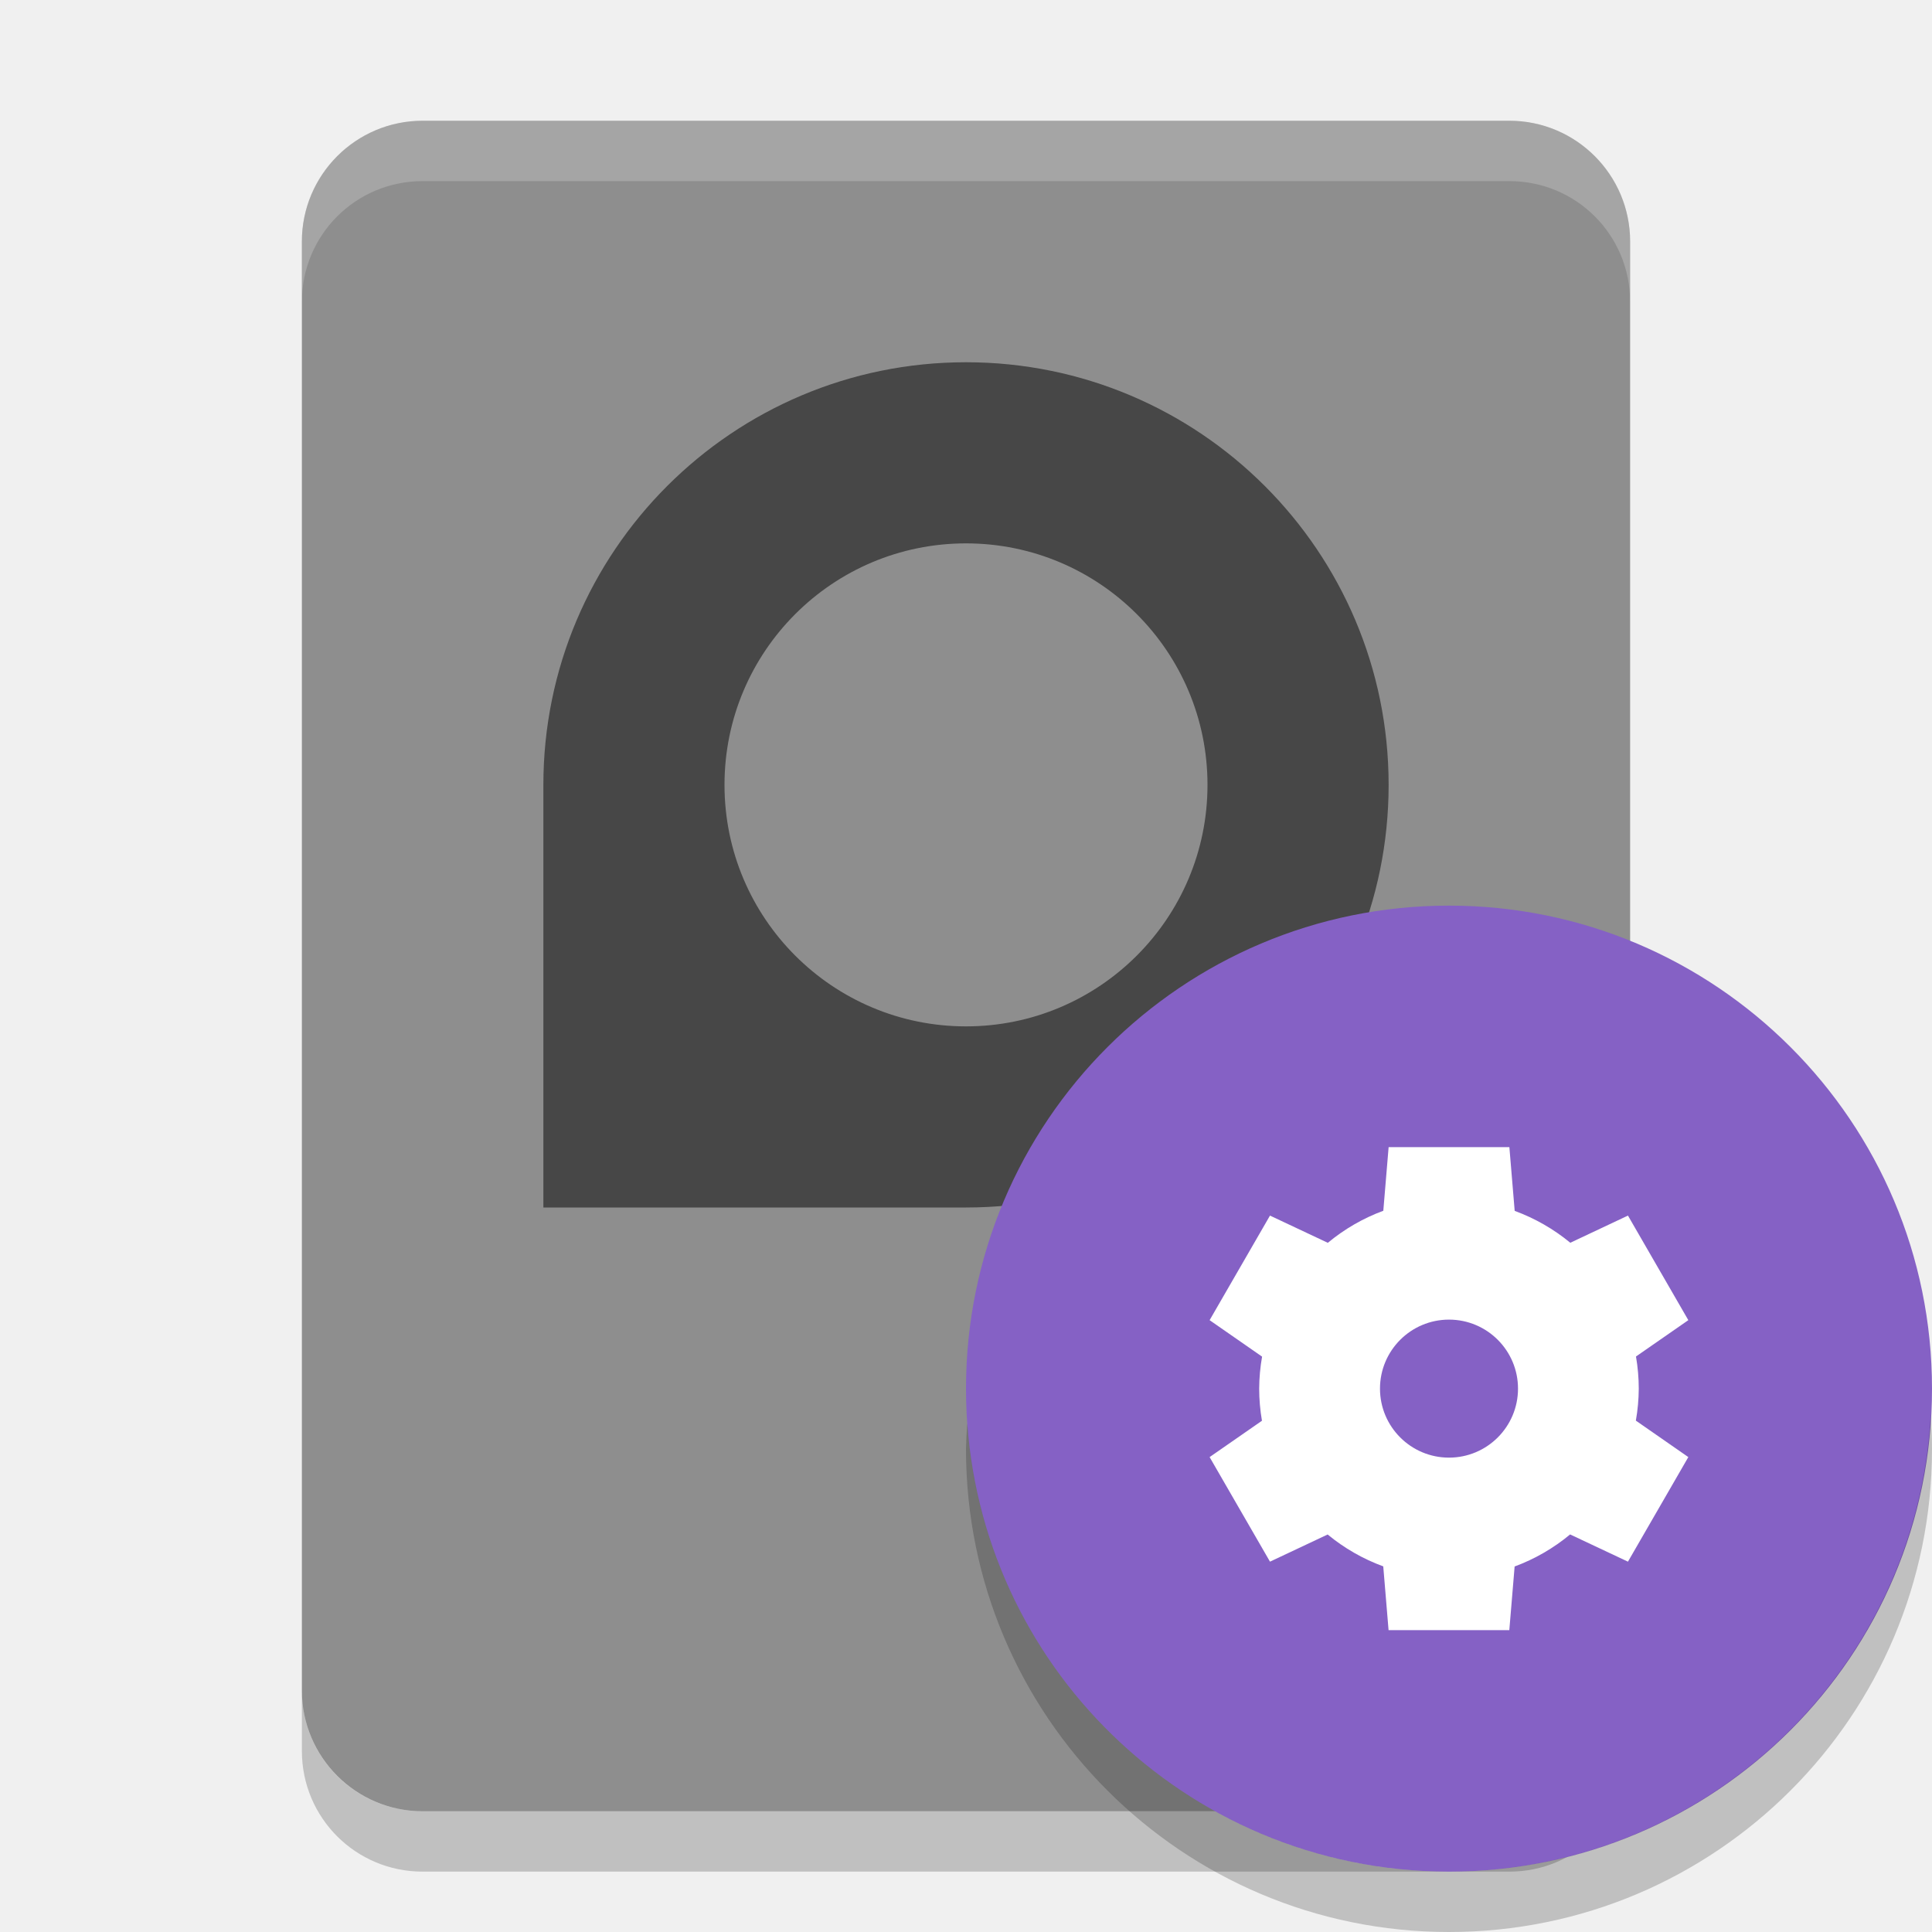
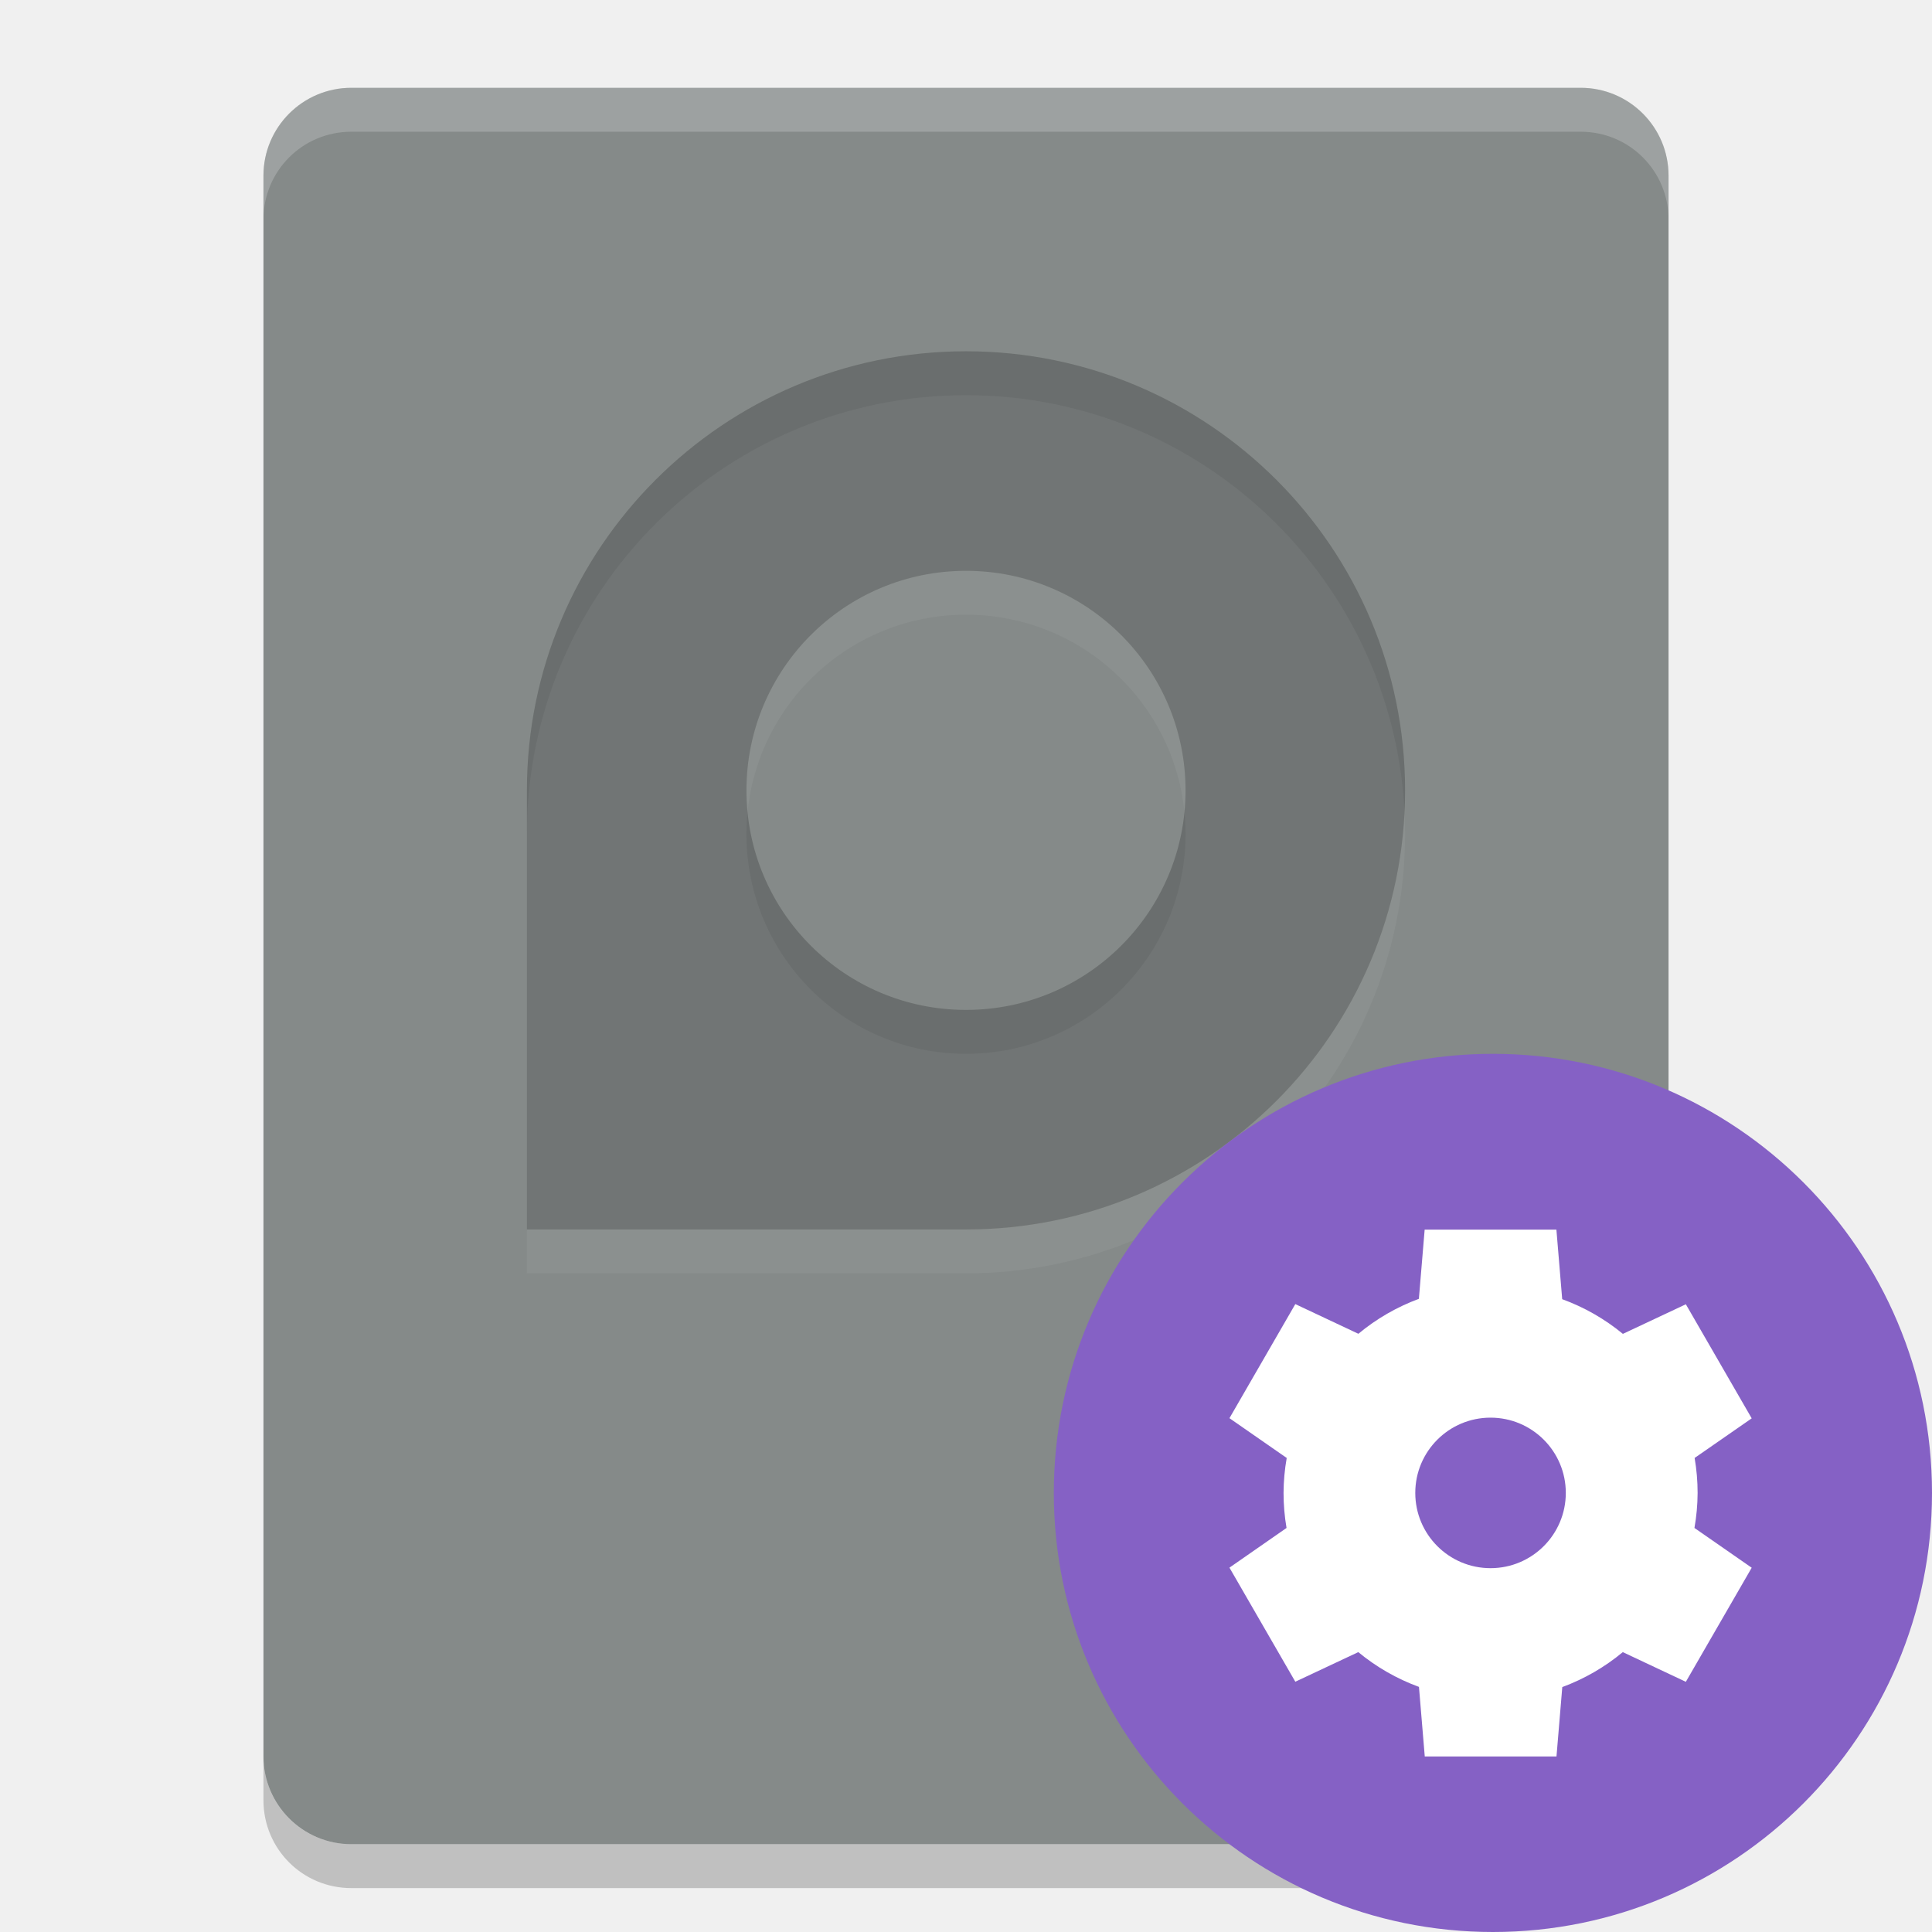
- <svg xmlns="http://www.w3.org/2000/svg" width="32" height="32" version="1">
-   <rect transform="matrix(0,-1,-1,0,0,0)" x="-30" y="-27" width="28" height="22" rx="2" ry="2" fill="#8e8e8e" />
-   <path d="m16 6c-3.866 0-7 3.134-7 7v7h7c3.866 0 7-3.134 7-7s-3.134-7-7-7zm0 3a4 4 0 0 1 4 4 4 4 0 0 1 -4 4 4 4 0 0 1 -4 -4 4 4 0 0 1 4 -4z" opacity=".5" />
-   <path d="m7 2c-1.108 0-2 0.892-2 2v1c0-1.108 0.892-2 2-2h18c1.108 0 2 0.892 2 2v-1c0-1.108-0.892-2-2-2h-18z" fill="#fff" opacity=".2" />
-   <path d="m5 28v1c0 1.108 0.892 2 2 2h18c1.108 0 2-0.892 2-2v-1c0 1.108-0.892 2-2 2h-18c-1.108 0-2-0.892-2-2z" opacity=".2" />
-   <circle cx="24" cy="23" r="8" fill="#8561c5" fill-rule="evenodd" />
-   <path d="m23 19-0.088 1.054a3.143 3.143 0 0 0 -0.919 0.531l-0.958-0.451-1 1.732 0.869 0.604a3.143 3.143 0 0 0 -0.048 0.53 3.143 3.143 0 0 0 0.046 0.532l-0.867 0.602 1 1.732 0.955-0.45a3.143 3.143 0 0 0 0.921 0.528l0.088 1.056h2l0.088-1.054a3.143 3.143 0 0 0 0.919 -0.531l0.958 0.451 1-1.732-0.869-0.604a3.143 3.143 0 0 0 0.048 -0.53 3.143 3.143 0 0 0 -0.046 -0.532l0.867-0.602-1-1.732-0.955 0.45a3.143 3.143 0 0 0 -0.921 -0.528l-0.088-1.056h-2zm1 2.857a1.143 1.143 0 0 1 1.143 1.143 1.143 1.143 0 0 1 -1.143 1.143 1.143 1.143 0 0 1 -1.143 -1.143 1.143 1.143 0 0 1 1.143 -1.143z" fill="#fff" />
-   <path d="m31.979 23.424a8 8 0 0 1 -7.979 7.576 8 8 0 0 1 -7.979 -7.424 8 8 0 0 0 -0.021 0.424 8 8 0 0 0 8 8 8 8 0 0 0 8 -8 8 8 0 0 0 -0.021 -0.576z" opacity=".2" />
+ <svg xmlns="http://www.w3.org/2000/svg" width="22" height="22" version="1.0">
+   <text x="877.226" y="8.813" font-family="'Bitstream Vera Sans'" font-size="12.666px" opacity=".8" xml:space="preserve">
+     <tspan x="877.226" y="8.813" />
+   </text>
+   <text x="901.187" y="-31.929" font-family="'Bitstream Vera Sans'" font-size="12.666px" opacity=".8" xml:space="preserve">
+     <tspan x="901.187" y="-31.929" />
+   </text>
+   <text x="-569.371" y="-62.007" font-family="'Bitstream Vera Sans'" font-size="12.666px" opacity=".8" xml:space="preserve">
+     <tspan x="-569.371" y="-62.007" />
+   </text>
+   <text x="-2393.057" y="683.546" font-family="'Bitstream Vera Sans'" font-size="12.666px" opacity=".8" xml:space="preserve">
+     <tspan x="-2393.057" y="683.546" />
+   </text>
+   <text x="-454.88" y="-447.328" font-family="'Bitstream Vera Sans'" font-size="12.666px" opacity=".8" xml:space="preserve">
+     <tspan x="-454.88" y="-447.328" />
+   </text>
+   <text x="352.722" y="-860.798" font-family="'Bitstream Vera Sans'" font-size="12.666px" opacity=".8" xml:space="preserve">
+     <tspan x="352.722" y="-860.798" />
+   </text>
+   <text x="376.683" y="-901.54" font-family="'Bitstream Vera Sans'" font-size="12.666px" opacity=".8" xml:space="preserve">
+     <tspan x="376.683" y="-901.54" />
+   </text>
+   <text x="-1114.78" y="-908.75" font-family="'Bitstream Vera Sans'" font-size="12.666px" opacity=".8" xml:space="preserve">
+     <tspan x="-1114.78" y="-908.75" />
+   </text>
+   <text x="345.763" y="-1181.984" font-family="'Bitstream Vera Sans'" font-size="12.666px" opacity=".8" xml:space="preserve">
+     <tspan x="345.763" y="-1181.984" />
+   </text>
+   <text x="1831.886" y="-555.293" font-family="'Bitstream Vera Sans'" font-size="12.666px" opacity=".8" xml:space="preserve">
+     <tspan x="1831.886" y="-555.293" />
+   </text>
+   <text x="1855.847" y="-596.034" font-family="'Bitstream Vera Sans'" font-size="12.666px" opacity=".8" xml:space="preserve">
+     <tspan x="1855.847" y="-596.034" />
+   </text>
+   <text x="364.384" y="-603.244" font-family="'Bitstream Vera Sans'" font-size="12.666px" opacity=".8" xml:space="preserve">
+     <tspan x="364.384" y="-603.244" />
+   </text>
+   <text x="1824.927" y="-876.478" font-family="'Bitstream Vera Sans'" font-size="12.666px" opacity=".8" xml:space="preserve">
+     <tspan x="1824.927" y="-876.478" />
+   </text>
+   <text x="-573.433" y="-651.336" font-family="'Bitstream Vera Sans'" font-size="12.666px" opacity=".8" xml:space="preserve">
+     <tspan x="-573.433" y="-651.336" />
+   </text>
+   <text x="-2397.118" y="94.218" font-family="'Bitstream Vera Sans'" font-size="12.666px" opacity=".8" xml:space="preserve">
+     <tspan x="-2397.118" y="94.218" />
+   </text>
+   <text x="-682.363" y="187.09" font-family="'Bitstream Vera Sans'" font-size="12.666px" opacity=".8" xml:space="preserve">
+     <tspan x="-682.363" y="187.09" />
+   </text>
+   <text x="426.662" y="7.908" font-family="'Bitstream Vera Sans'" font-size="12.666px" opacity=".8" xml:space="preserve">
+     <tspan x="426.662" y="7.908" />
+   </text>
+   <text x="450.622" y="-32.834" font-family="'Bitstream Vera Sans'" font-size="12.666px" opacity=".8" xml:space="preserve">
+     <tspan x="450.622" y="-32.834" />
+   </text>
+   <text x="-1040.841" y="-40.044" font-family="'Bitstream Vera Sans'" font-size="12.666px" opacity=".8" xml:space="preserve">
+     <tspan x="-1040.841" y="-40.044" />
+   </text>
+   <text x="419.702" y="-313.278" font-family="'Bitstream Vera Sans'" font-size="12.666px" opacity=".8" xml:space="preserve">
+     <tspan x="419.702" y="-313.278" />
+   </text>
+   <text x="-608.033" y="-42.758" font-family="'Bitstream Vera Sans'" font-size="12.666px" opacity=".8" xml:space="preserve">
+     <tspan x="-608.033" y="-42.758" />
+   </text>
+   <text x="-2431.718" y="702.795" font-family="'Bitstream Vera Sans'" font-size="12.666px" opacity=".8" xml:space="preserve">
+     <tspan x="-2431.718" y="702.795" />
+   </text>
+   <text x="-456.939" y="-904.289" font-family="'Bitstream Vera Sans'" font-size="12.666px" opacity=".8" xml:space="preserve">
+     <tspan x="-456.939" y="-904.289" />
+   </text>
+   <text x="350.663" y="-1317.759" font-family="'Bitstream Vera Sans'" font-size="12.666px" opacity=".8" xml:space="preserve">
+     <tspan x="350.663" y="-1317.759" />
+   </text>
+   <text x="374.624" y="-1358.501" font-family="'Bitstream Vera Sans'" font-size="12.666px" opacity=".8" xml:space="preserve">
+     <tspan x="374.624" y="-1358.501" />
+   </text>
+   <text x="-1116.84" y="-1365.71" font-family="'Bitstream Vera Sans'" font-size="12.666px" opacity=".8" xml:space="preserve">
+     <tspan x="-1116.84" y="-1365.71" />
+   </text>
+   <text x="343.703" y="-1638.945" font-family="'Bitstream Vera Sans'" font-size="12.666px" opacity=".8" xml:space="preserve">
+     <tspan x="343.703" y="-1638.945" />
+   </text>
+   <text x="1829.826" y="-1012.253" font-family="'Bitstream Vera Sans'" font-size="12.666px" opacity=".8" xml:space="preserve">
+     <tspan x="1829.826" y="-1012.253" />
+   </text>
+   <text x="1853.787" y="-1052.995" font-family="'Bitstream Vera Sans'" font-size="12.666px" opacity=".8" xml:space="preserve">
+     <tspan x="1853.787" y="-1052.995" />
+   </text>
+   <text x="362.324" y="-1060.205" font-family="'Bitstream Vera Sans'" font-size="12.666px" opacity=".8" xml:space="preserve">
+     <tspan x="362.324" y="-1060.205" />
+   </text>
+   <text x="1822.867" y="-1333.439" font-family="'Bitstream Vera Sans'" font-size="12.666px" opacity=".8" xml:space="preserve">
+     <tspan x="1822.867" y="-1333.439" />
+   </text>
+   <text x="-575.492" y="-1108.296" font-family="'Bitstream Vera Sans'" font-size="12.666px" opacity=".8" xml:space="preserve">
+     <tspan x="-575.492" y="-1108.296" />
+   </text>
+   <text x="-2399.178" y="-362.743" font-family="'Bitstream Vera Sans'" font-size="12.666px" opacity=".8" xml:space="preserve">
+     <tspan x="-2399.178" y="-362.743" />
+   </text>
+   <text x="-684.422" y="-269.87" font-family="'Bitstream Vera Sans'" font-size="12.666px" opacity=".8" xml:space="preserve">
+     <tspan x="-684.422" y="-269.87" />
+   </text>
+   <text x="155.592" y="-28.956" font-family="'Bitstream Vera Sans'" font-size="12.666px" opacity=".8" xml:space="preserve">
+     <tspan x="155.592" y="-28.956" />
+   </text>
+   <text x="179.553" y="-69.698" font-family="'Bitstream Vera Sans'" font-size="12.666px" opacity=".8" xml:space="preserve">
+     <tspan x="179.553" y="-69.698" />
+   </text>
+   <text x="-1090.263" y="-263.727" font-family="'Bitstream Vera Sans'" font-size="12.666px" opacity=".8" xml:space="preserve">
+     <tspan x="-1090.263" y="-263.727" />
+   </text>
+   <text x="-282.661" y="-677.197" font-family="'Bitstream Vera Sans'" font-size="12.666px" opacity=".8" xml:space="preserve">
+     <tspan x="-282.661" y="-677.197" />
+   </text>
+   <text x="-258.7" y="-717.938" font-family="'Bitstream Vera Sans'" font-size="12.666px" opacity=".8" xml:space="preserve">
+     <tspan x="-258.7" y="-717.938" />
+   </text>
+   <text x="-1750.164" y="-725.148" font-family="'Bitstream Vera Sans'" font-size="12.666px" opacity=".8" xml:space="preserve">
+     <tspan x="-1750.164" y="-725.148" />
+   </text>
+   <text x="-289.621" y="-998.383" font-family="'Bitstream Vera Sans'" font-size="12.666px" opacity=".8" xml:space="preserve">
+     <tspan x="-289.621" y="-998.383" />
+   </text>
+   <text x="1196.503" y="-371.691" font-family="'Bitstream Vera Sans'" font-size="12.666px" opacity=".8" xml:space="preserve">
+     <tspan x="1196.503" y="-371.691" />
+   </text>
+   <text x="1220.463" y="-412.433" font-family="'Bitstream Vera Sans'" font-size="12.666px" opacity=".8" xml:space="preserve">
+     <tspan x="1220.463" y="-412.433" />
+   </text>
+   <text x="-271" y="-419.643" font-family="'Bitstream Vera Sans'" font-size="12.666px" opacity=".8" xml:space="preserve">
+     <tspan x="-271" y="-419.643" />
+   </text>
+   <text x="1189.543" y="-692.877" font-family="'Bitstream Vera Sans'" font-size="12.666px" opacity=".8" xml:space="preserve">
+     <tspan x="1189.543" y="-692.877" />
+   </text>
+   <text x="-1208.816" y="-467.734" font-family="'Bitstream Vera Sans'" font-size="12.666px" opacity=".8" xml:space="preserve">
+     <tspan x="-1208.816" y="-467.734" />
+   </text>
+   <text x="-3032.502" y="277.819" font-family="'Bitstream Vera Sans'" font-size="12.666px" opacity=".8" xml:space="preserve">
+     <tspan x="-3032.502" y="277.819" />
+   </text>
+   <g transform="matrix(.90475 0 0 .90475 -716.75 -678.29)">
+     <text x="-664.274" y="1159.415" font-family="'Bitstream Vera Sans'" font-size="14px" opacity=".8" xml:space="preserve">
+       <tspan x="-664.274" y="1159.415" />
+     </text>
+   </g>
+   <text x="877.226" y="16.051" font-family="'Bitstream Vera Sans'" font-size="12.666px" opacity=".8" xml:space="preserve">
+     <tspan x="877.226" y="16.051" />
+   </text>
+   <text x="901.187" y="-24.691" font-family="'Bitstream Vera Sans'" font-size="12.666px" opacity=".8" xml:space="preserve">
+     <tspan x="901.187" y="-24.691" />
+   </text>
+   <text x="-569.371" y="-54.769" font-family="'Bitstream Vera Sans'" font-size="12.666px" opacity=".8" xml:space="preserve">
+     <tspan x="-569.371" y="-54.769" />
+   </text>
+   <text x="-2393.057" y="690.784" font-family="'Bitstream Vera Sans'" font-size="12.666px" opacity=".8" xml:space="preserve">
+     <tspan x="-2393.057" y="690.784" />
+   </text>
+   <text x="-454.88" y="-440.09" font-family="'Bitstream Vera Sans'" font-size="12.666px" opacity=".8" xml:space="preserve">
+     <tspan x="-454.88" y="-440.09" />
+   </text>
+   <text x="352.722" y="-853.56" font-family="'Bitstream Vera Sans'" font-size="12.666px" opacity=".8" xml:space="preserve">
+     <tspan x="352.722" y="-853.56" />
+   </text>
+   <text x="376.683" y="-894.302" font-family="'Bitstream Vera Sans'" font-size="12.666px" opacity=".8" xml:space="preserve">
+     <tspan x="376.683" y="-894.302" />
+   </text>
+   <text x="-1114.78" y="-901.512" font-family="'Bitstream Vera Sans'" font-size="12.666px" opacity=".8" xml:space="preserve">
+     <tspan x="-1114.78" y="-901.512" />
+   </text>
+   <text x="345.763" y="-1174.746" font-family="'Bitstream Vera Sans'" font-size="12.666px" opacity=".8" xml:space="preserve">
+     <tspan x="345.763" y="-1174.746" />
+   </text>
+   <text x="1831.886" y="-548.055" font-family="'Bitstream Vera Sans'" font-size="12.666px" opacity=".8" xml:space="preserve">
+     <tspan x="1831.886" y="-548.055" />
+   </text>
+   <text x="1855.847" y="-588.797" font-family="'Bitstream Vera Sans'" font-size="12.666px" opacity=".8" xml:space="preserve">
+     <tspan x="1855.847" y="-588.797" />
+   </text>
+   <text x="364.384" y="-596.006" font-family="'Bitstream Vera Sans'" font-size="12.666px" opacity=".8" xml:space="preserve">
+     <tspan x="364.384" y="-596.006" />
+   </text>
+   <text x="1824.927" y="-869.24" font-family="'Bitstream Vera Sans'" font-size="12.666px" opacity=".8" xml:space="preserve">
+     <tspan x="1824.927" y="-869.24" />
+   </text>
+   <text x="-573.433" y="-644.098" font-family="'Bitstream Vera Sans'" font-size="12.666px" opacity=".8" xml:space="preserve">
+     <tspan x="-573.433" y="-644.098" />
+   </text>
+   <text x="-2397.118" y="101.456" font-family="'Bitstream Vera Sans'" font-size="12.666px" opacity=".8" xml:space="preserve">
+     <tspan x="-2397.118" y="101.456" />
+   </text>
+   <text x="-682.363" y="194.328" font-family="'Bitstream Vera Sans'" font-size="12.666px" opacity=".8" xml:space="preserve">
+     <tspan x="-682.363" y="194.328" />
+   </text>
+   <text x="426.662" y="15.146" font-family="'Bitstream Vera Sans'" font-size="12.666px" opacity=".8" xml:space="preserve">
+     <tspan x="426.662" y="15.146" />
+   </text>
+   <text x="450.622" y="-25.596" font-family="'Bitstream Vera Sans'" font-size="12.666px" opacity=".8" xml:space="preserve">
+     <tspan x="450.622" y="-25.596" />
+   </text>
+   <text x="-1040.841" y="-32.806" font-family="'Bitstream Vera Sans'" font-size="12.666px" opacity=".8" xml:space="preserve">
+     <tspan x="-1040.841" y="-32.806" />
+   </text>
+   <text x="419.702" y="-306.04" font-family="'Bitstream Vera Sans'" font-size="12.666px" opacity=".8" xml:space="preserve">
+     <tspan x="419.702" y="-306.04" />
+   </text>
+   <text x="-608.033" y="-35.52" font-family="'Bitstream Vera Sans'" font-size="12.666px" opacity=".8" xml:space="preserve">
+     <tspan x="-608.033" y="-35.52" />
+   </text>
+   <text x="-2431.718" y="710.033" font-family="'Bitstream Vera Sans'" font-size="12.666px" opacity=".8" xml:space="preserve">
+     <tspan x="-2431.718" y="710.033" />
+   </text>
+   <text x="-456.939" y="-897.051" font-family="'Bitstream Vera Sans'" font-size="12.666px" opacity=".8" xml:space="preserve">
+     <tspan x="-456.939" y="-897.051" />
+   </text>
+   <text x="350.663" y="-1310.521" font-family="'Bitstream Vera Sans'" font-size="12.666px" opacity=".8" xml:space="preserve">
+     <tspan x="350.663" y="-1310.521" />
+   </text>
+   <text x="374.624" y="-1351.263" font-family="'Bitstream Vera Sans'" font-size="12.666px" opacity=".8" xml:space="preserve">
+     <tspan x="374.624" y="-1351.263" />
+   </text>
+   <text x="-1116.84" y="-1358.472" font-family="'Bitstream Vera Sans'" font-size="12.666px" opacity=".8" xml:space="preserve">
+     <tspan x="-1116.84" y="-1358.472" />
+   </text>
+   <text x="343.703" y="-1631.707" font-family="'Bitstream Vera Sans'" font-size="12.666px" opacity=".8" xml:space="preserve">
+     <tspan x="343.703" y="-1631.707" />
+   </text>
+   <text x="1829.826" y="-1005.015" font-family="'Bitstream Vera Sans'" font-size="12.666px" opacity=".8" xml:space="preserve">
+     <tspan x="1829.826" y="-1005.015" />
+   </text>
+   <text x="1853.787" y="-1045.757" font-family="'Bitstream Vera Sans'" font-size="12.666px" opacity=".8" xml:space="preserve">
+     <tspan x="1853.787" y="-1045.757" />
+   </text>
+   <text x="362.324" y="-1052.967" font-family="'Bitstream Vera Sans'" font-size="12.666px" opacity=".8" xml:space="preserve">
+     <tspan x="362.324" y="-1052.967" />
+   </text>
+   <text x="1822.867" y="-1326.201" font-family="'Bitstream Vera Sans'" font-size="12.666px" opacity=".8" xml:space="preserve">
+     <tspan x="1822.867" y="-1326.201" />
+   </text>
+   <text x="-575.492" y="-1101.058" font-family="'Bitstream Vera Sans'" font-size="12.666px" opacity=".8" xml:space="preserve">
+     <tspan x="-575.492" y="-1101.058" />
+   </text>
+   <text x="-2399.178" y="-355.505" font-family="'Bitstream Vera Sans'" font-size="12.666px" opacity=".8" xml:space="preserve">
+     <tspan x="-2399.178" y="-355.505" />
+   </text>
+   <text x="-684.422" y="-262.632" font-family="'Bitstream Vera Sans'" font-size="12.666px" opacity=".8" xml:space="preserve">
+     <tspan x="-684.422" y="-262.632" />
+   </text>
+   <text x="155.592" y="-21.718" font-family="'Bitstream Vera Sans'" font-size="12.666px" opacity=".8" xml:space="preserve">
+     <tspan x="155.592" y="-21.718" />
+   </text>
+   <text x="179.553" y="-62.46" font-family="'Bitstream Vera Sans'" font-size="12.666px" opacity=".8" xml:space="preserve">
+     <tspan x="179.553" y="-62.46" />
+   </text>
+   <text x="-1090.263" y="-256.489" font-family="'Bitstream Vera Sans'" font-size="12.666px" opacity=".8" xml:space="preserve">
+     <tspan x="-1090.263" y="-256.489" />
+   </text>
+   <text x="-282.661" y="-669.959" font-family="'Bitstream Vera Sans'" font-size="12.666px" opacity=".8" xml:space="preserve">
+     <tspan x="-282.661" y="-669.959" />
+   </text>
+   <text x="-258.7" y="-710.701" font-family="'Bitstream Vera Sans'" font-size="12.666px" opacity=".8" xml:space="preserve">
+     <tspan x="-258.7" y="-710.701" />
+   </text>
+   <text x="-1750.164" y="-717.91" font-family="'Bitstream Vera Sans'" font-size="12.666px" opacity=".8" xml:space="preserve">
+     <tspan x="-1750.164" y="-717.91" />
+   </text>
+   <text x="-289.621" y="-991.144" font-family="'Bitstream Vera Sans'" font-size="12.666px" opacity=".8" xml:space="preserve">
+     <tspan x="-289.621" y="-991.144" />
+   </text>
+   <text x="1196.503" y="-364.453" font-family="'Bitstream Vera Sans'" font-size="12.666px" opacity=".8" xml:space="preserve">
+     <tspan x="1196.503" y="-364.453" />
+   </text>
+   <text x="1220.463" y="-405.195" font-family="'Bitstream Vera Sans'" font-size="12.666px" opacity=".8" xml:space="preserve">
+     <tspan x="1220.463" y="-405.195" />
+   </text>
+   <text x="-271" y="-412.405" font-family="'Bitstream Vera Sans'" font-size="12.666px" opacity=".8" xml:space="preserve">
+     <tspan x="-271" y="-412.405" />
+   </text>
+   <text x="1189.543" y="-685.639" font-family="'Bitstream Vera Sans'" font-size="12.666px" opacity=".8" xml:space="preserve">
+     <tspan x="1189.543" y="-685.639" />
+   </text>
+   <text x="-1208.816" y="-460.496" font-family="'Bitstream Vera Sans'" font-size="12.666px" opacity=".8" xml:space="preserve">
+     <tspan x="-1208.816" y="-460.496" />
+   </text>
+   <text x="-3032.502" y="285.057" font-family="'Bitstream Vera Sans'" font-size="12.666px" opacity=".8" xml:space="preserve">
+     <tspan x="-3032.502" y="285.057" />
+   </text>
+   <g transform="matrix(.90475 0 0 .90475 -716.75 -671.05)">
+     <text x="-664.274" y="1159.415" font-family="'Bitstream Vera Sans'" font-size="14px" opacity=".8" xml:space="preserve">
+       <tspan x="-664.274" y="1159.415" />
+     </text>
+   </g>
+   <text x="435.904" y="-363.225" font-family="'Droid Sans'" font-size="12.666px" xml:space="preserve">
+     <tspan x="435.904" y="-363.225" />
+     <tspan x="435.904" y="-347.392" />
+   </text>
+   <text x="901.088" y="-845.27" font-family="'Bitstream Vera Sans'" font-size="12.666px" opacity=".8" xml:space="preserve">
+     <tspan x="901.088" y="-845.27" />
+   </text>
+   <text x="-922.598" y="-99.717" font-family="'Bitstream Vera Sans'" font-size="12.666px" opacity=".8" xml:space="preserve">
+     <tspan x="-922.598" y="-99.717" />
+   </text>
+   <text x="1628.168" y="-1130.266" font-family="'Bitstream Vera Sans'" font-size="12.666px" opacity=".8" xml:space="preserve">
+     <tspan x="1628.168" y="-1130.266" />
+   </text>
+   <text x="1652.129" y="-1171.008" font-family="'Bitstream Vera Sans'" font-size="12.666px" opacity=".8" xml:space="preserve">
+     <tspan x="1652.129" y="-1171.008" />
+   </text>
+   <text x="160.665" y="-1178.217" font-family="'Bitstream Vera Sans'" font-size="12.666px" opacity=".8" xml:space="preserve">
+     <tspan x="160.665" y="-1178.217" />
+   </text>
+   <text x="1621.208" y="-1451.452" font-family="'Bitstream Vera Sans'" font-size="12.666px" opacity=".8" xml:space="preserve">
+     <tspan x="1621.208" y="-1451.452" />
+   </text>
+   <rect transform="matrix(0,-1,-1,0,0,0)" x="-21" y="-19" width="20" height="16" rx="1" ry="1" fill="#858a89" />
+   <path d="m3 20v0.5c0 0.554 0.446 1 1 1h14c0.554 0 1-0.446 1-1v-0.5c0 0.554-0.446 1-1 1h-14c-0.554 0-1-0.446-1-1z" opacity=".2" />
+   <path d="m11 4c2.761 0 5 2.239 5 5s-2.239 5-5 5h-5v-5c0-2.761 2.239-5 5-5zm0 2.5c-1.381 0-2.5 1.119-2.5 2.5s1.119 2.5 2.5 2.5 2.5-1.119 2.5-2.5-1.119-2.5-2.5-2.5z" opacity=".2" />
+   <path d="m4 1c-0.554 0-1 0.446-1 1v0.5c0-0.554 0.446-1 1-1h14c0.554 0 1 0.446 1 1v-0.5c0-0.554-0.446-1-1-1h-14z" fill="#fff" opacity=".2" />
+   <path d="m11 4.5c2.761 0 5 2.239 5 5s-2.239 5-5 5h-5v-5c0-2.761 2.239-5 5-5zm0 2.5c-1.381 0-2.5 1.119-2.5 2.5 0 1.381 1.119 2.5 2.5 2.5 1.381 0 2.5-1.119 2.5-2.5 0-1.381-1.119-2.5-2.5-2.5z" fill="#fff" opacity=".05" />
+   <circle cx="17" cy="17" r="5" fill="#8561c5" />
+   <path d="m16.223 14-0.066 0.79a2.357 2.357 0 0 0 -0.689 0.398l-0.718-0.338-0.75 1.299 0.652 0.453a2.357 2.357 0 0 0 -0.036 0.398 2.357 2.357 0 0 0 0.034 0.399l-0.65 0.452 0.75 1.299 0.717-0.337a2.357 2.357 0 0 0 0.691 0.396l0.066 0.792h1.5l0.066-0.79a2.357 2.357 0 0 0 0.689 -0.398l0.718 0.338 0.75-1.299-0.652-0.453a2.357 2.357 0 0 0 0.036 -0.398 2.357 2.357 0 0 0 -0.034 -0.399l0.65-0.451-0.75-1.299-0.717 0.337a2.357 2.357 0 0 0 -0.691 -0.395l-0.066-0.792h-1.5zm0.75 2.143a0.857 0.857 0 0 1 0.857 0.857 0.857 0.857 0 0 1 -0.857 0.857 0.857 0.857 0 0 1 -0.857 -0.857 0.857 0.857 0 0 1 0.857 -0.857z" fill="#fff" />
</svg>
